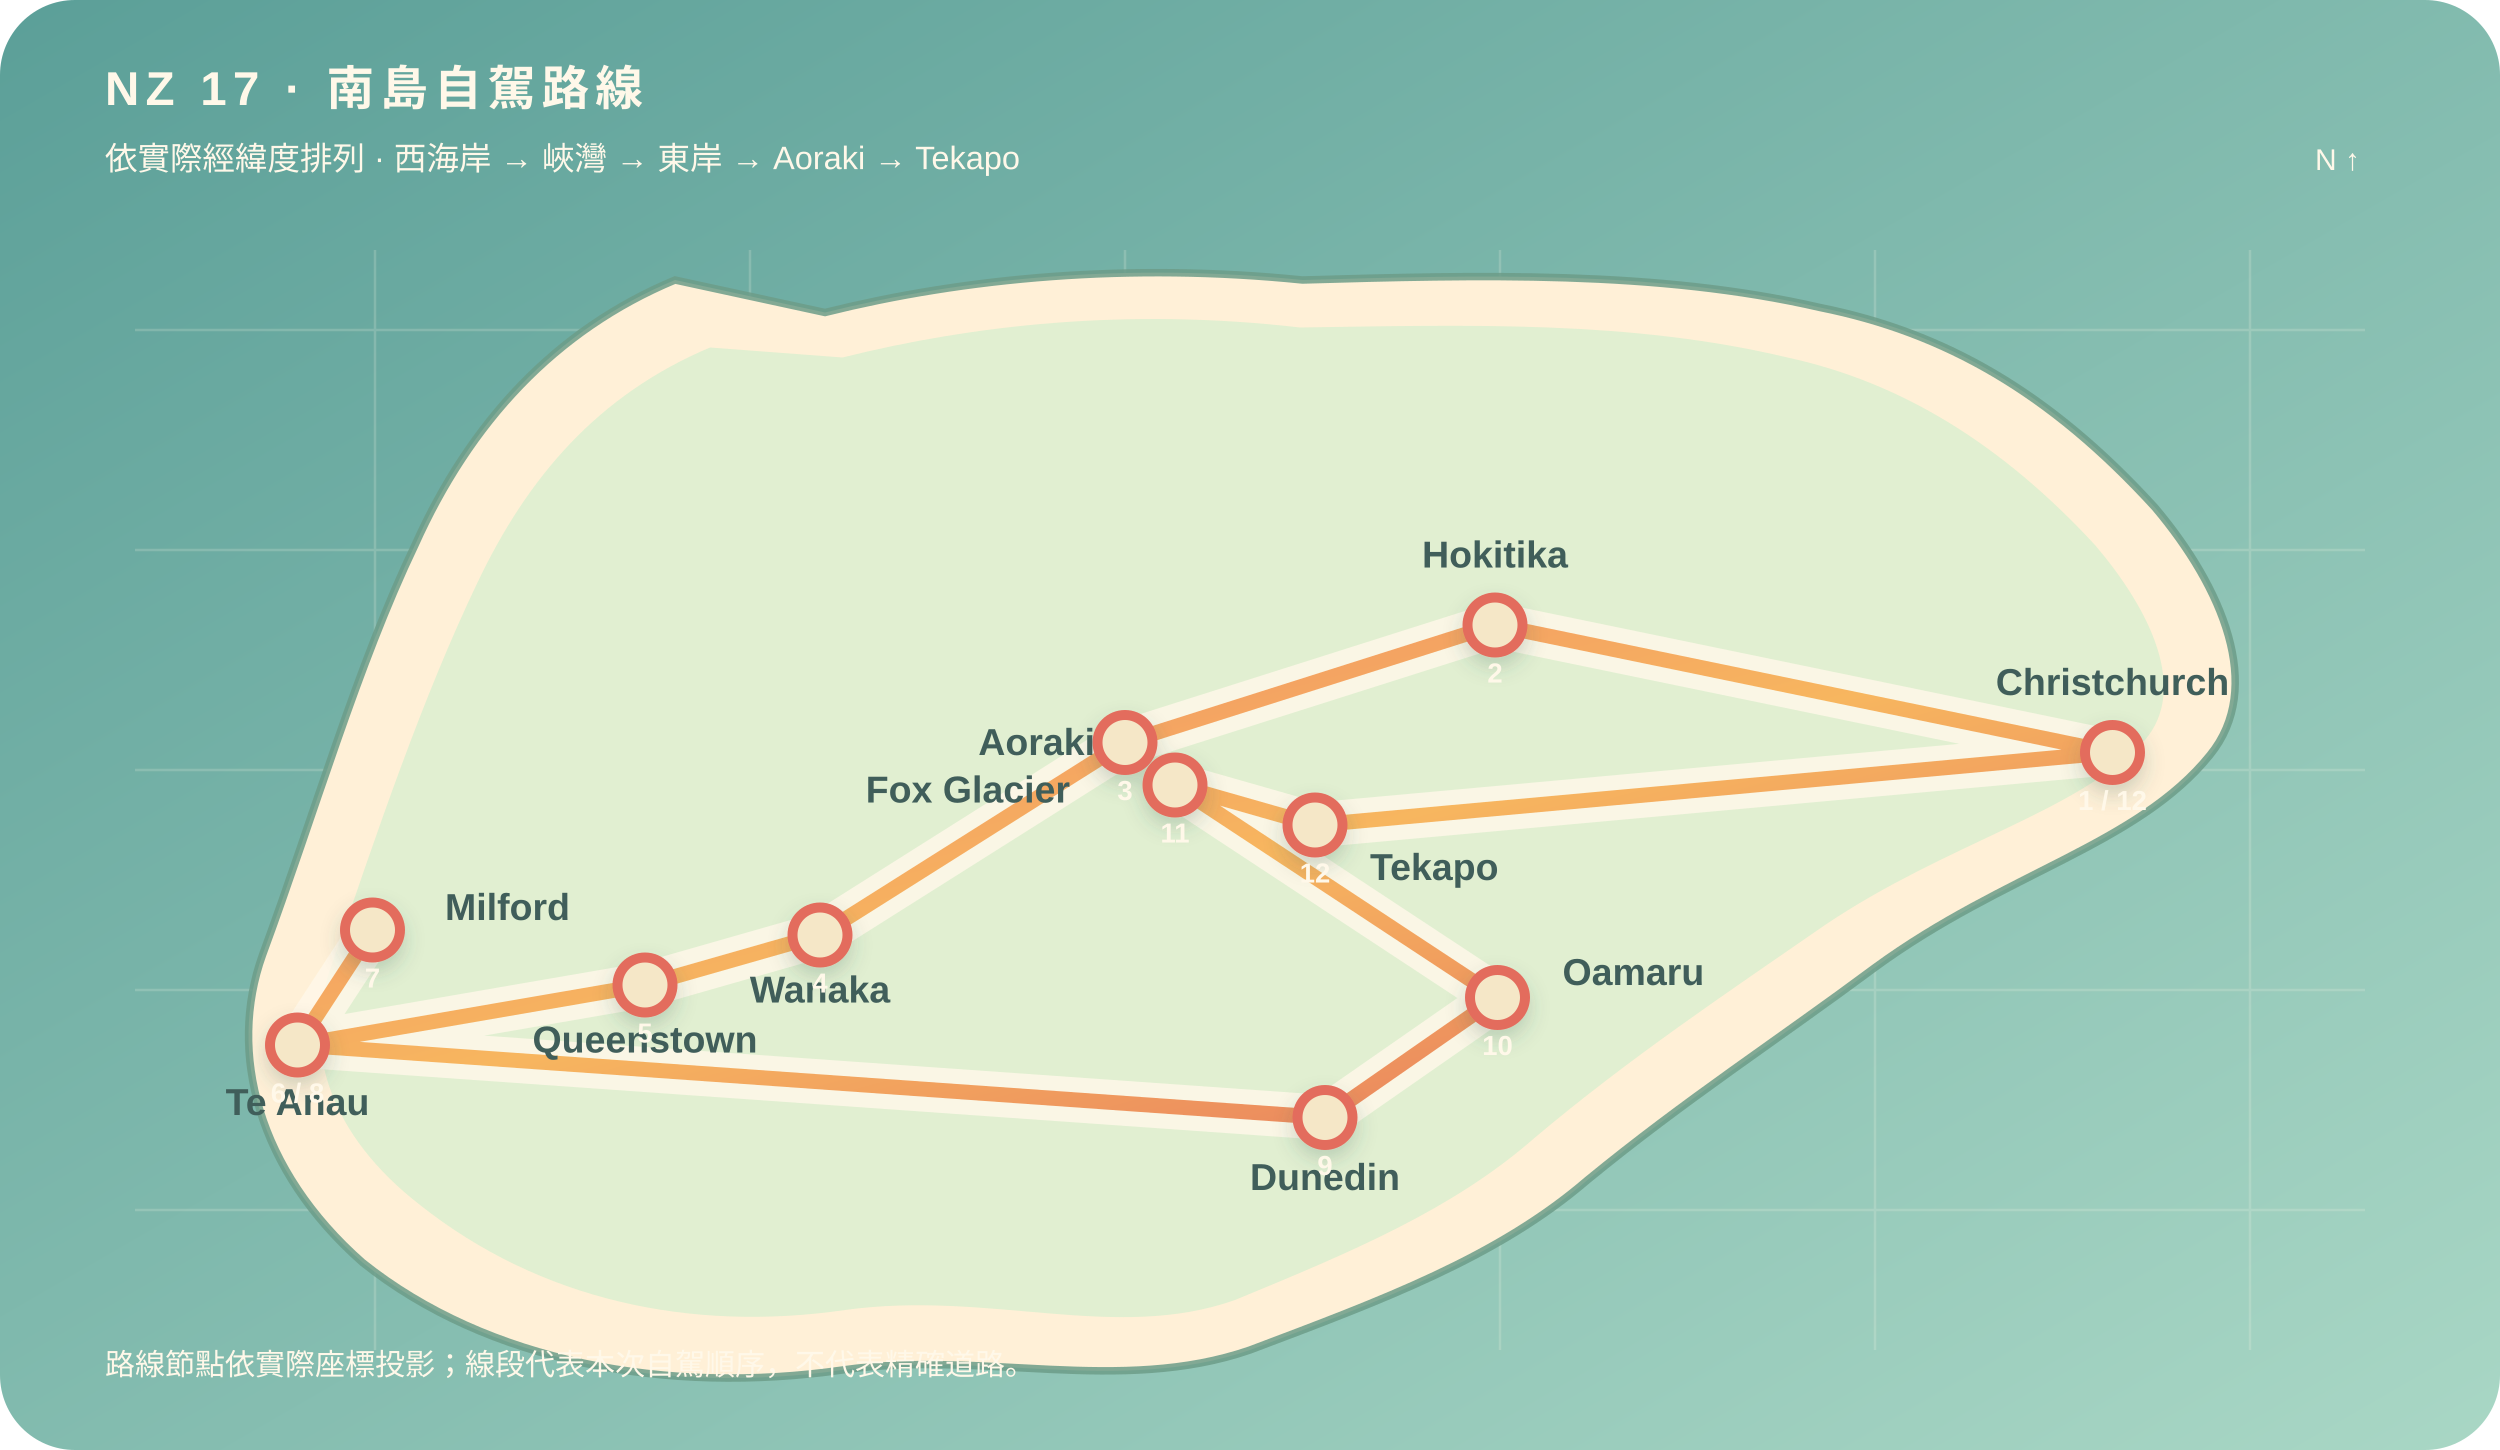
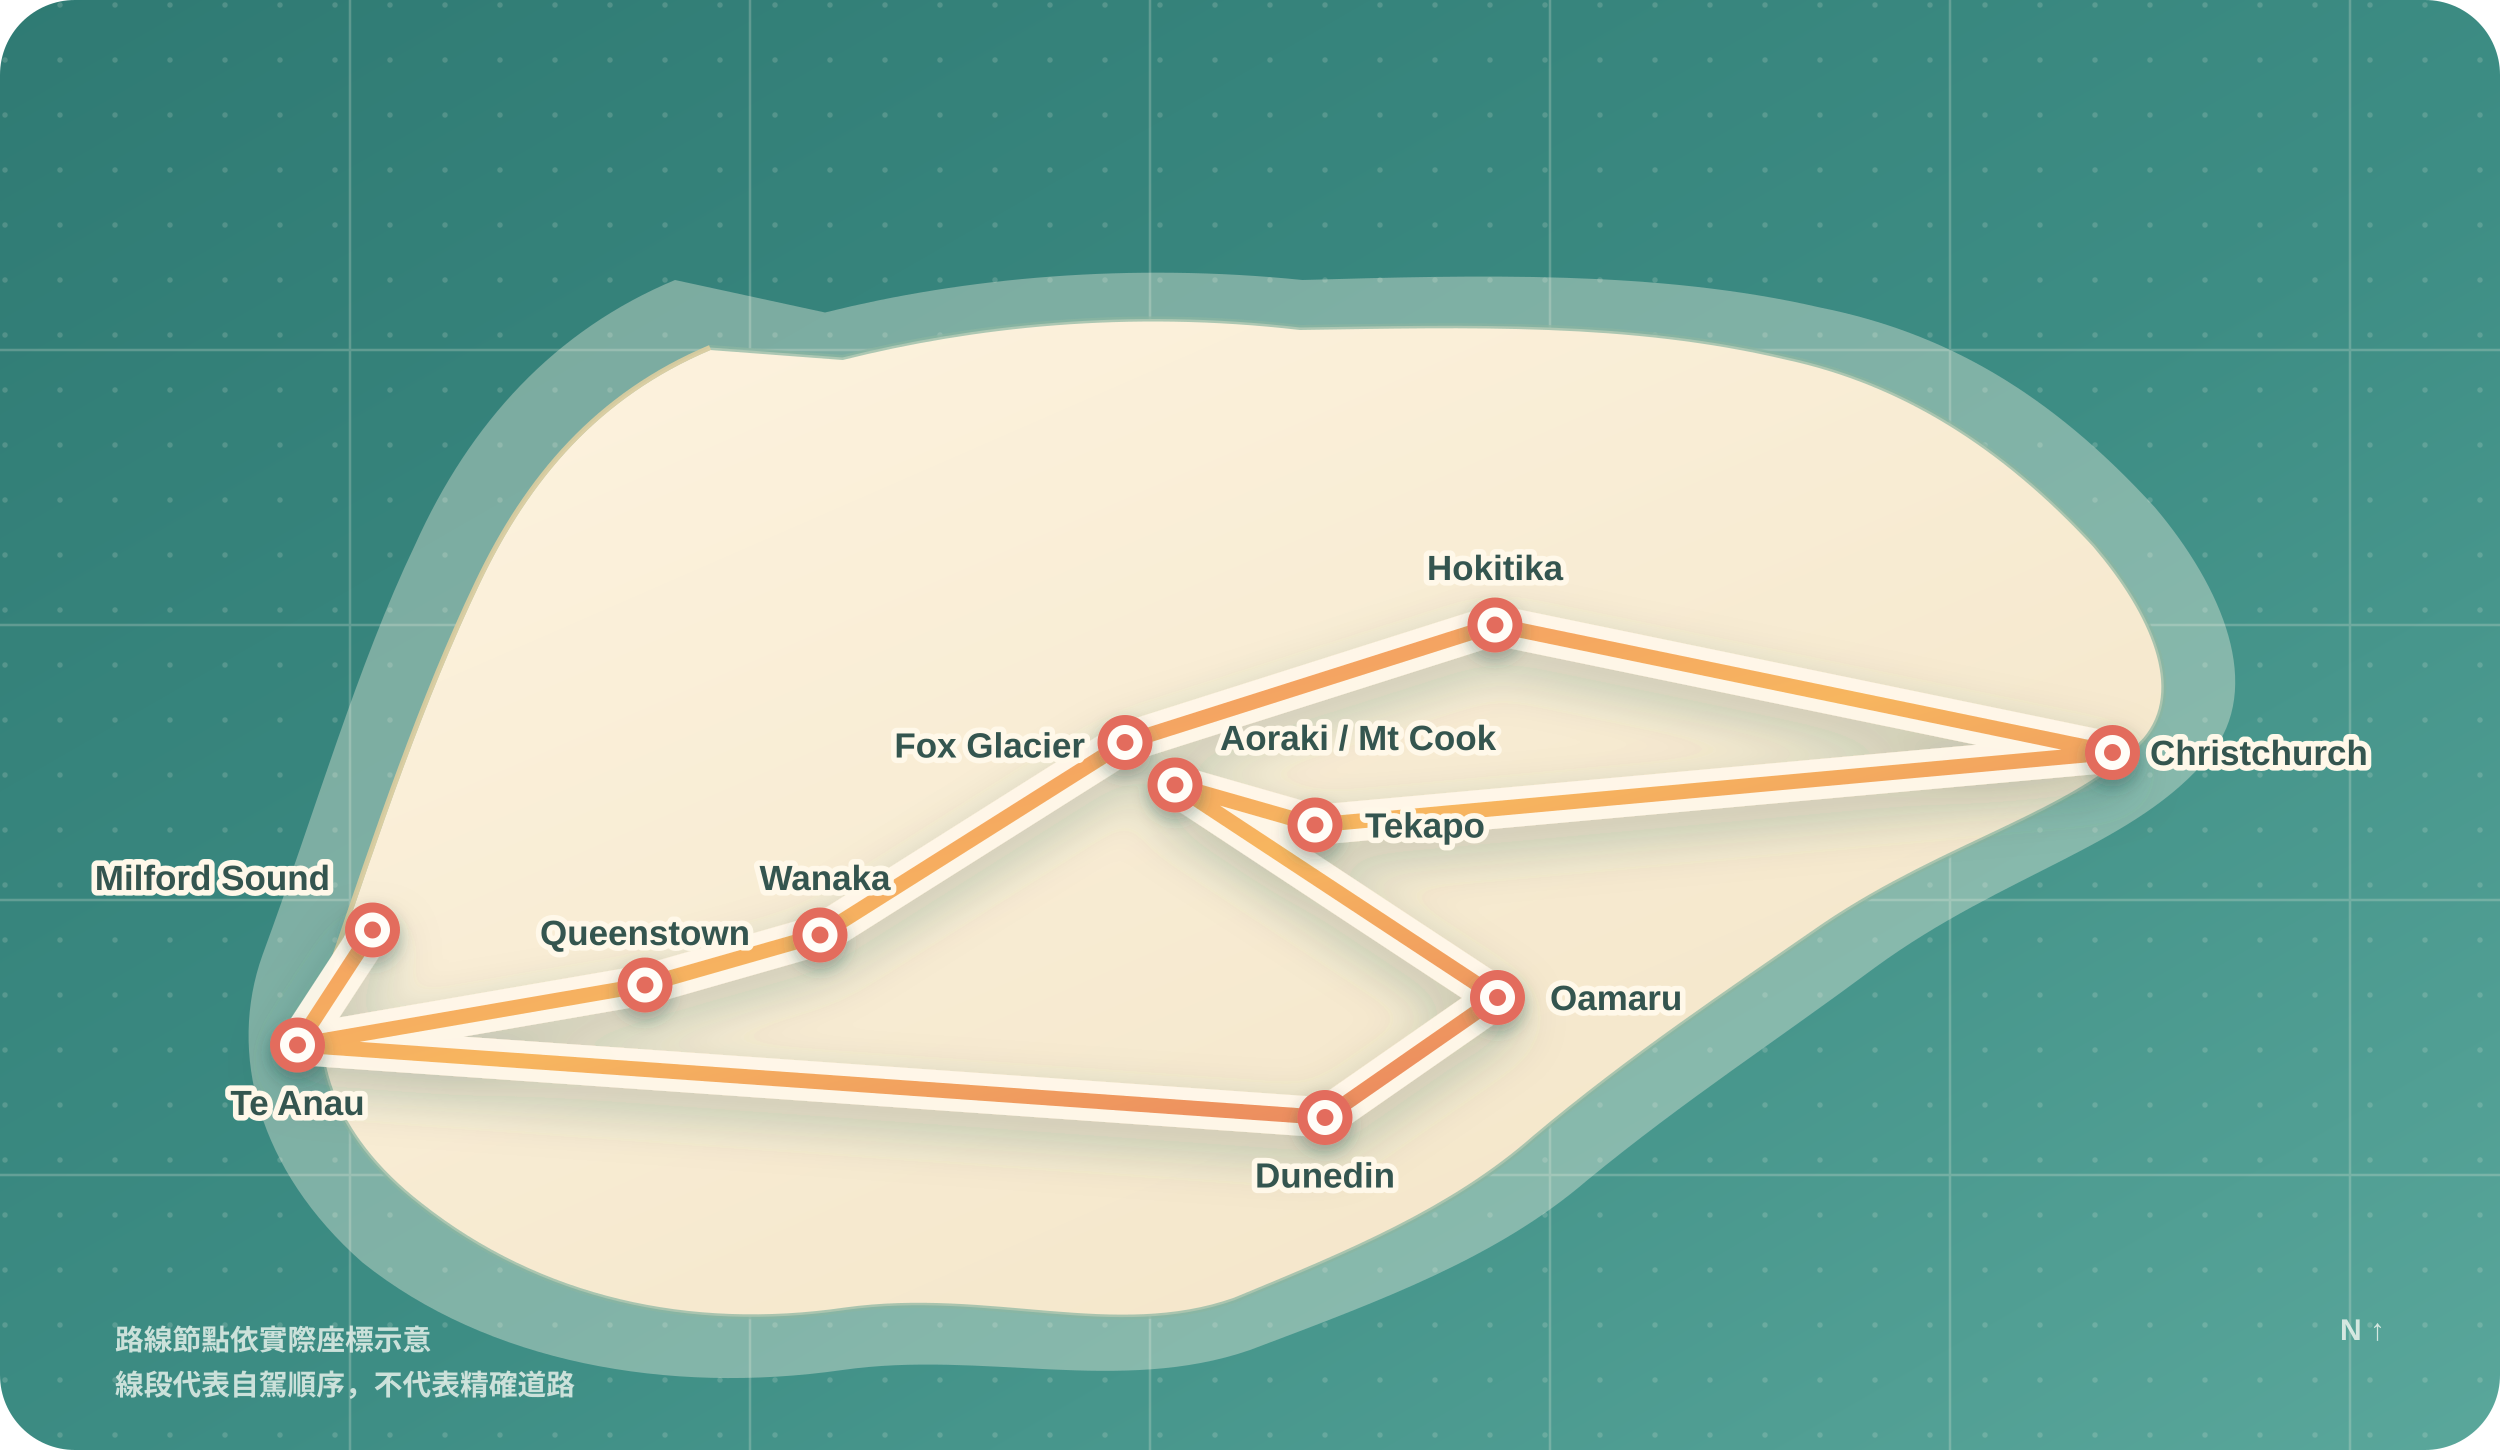
<svg xmlns="http://www.w3.org/2000/svg" viewBox="0 0 1000 580" preserveAspectRatio="xMidYMid meet" role="img" aria-labelledby="title desc">
  <defs>
-     <linearGradient id="night" x1="0" y1="0" x2="1" y2="1">
-       <stop stop-color="#5b9f98" />
-       <stop offset="1" stop-color="#a9d7c5" />
+     <linearGradient id="sea" x1="0" y1="0" x2="1" y2="1">
+       <stop stop-color="#2f7a73" />
+       <stop offset=".55" stop-color="#3d8d84" />
+       <stop offset="1" stop-color="#5aa79b" />
    </linearGradient>
-     <linearGradient id="route" x1="0" y1="0" x2="1" y2="1">
+     <linearGradient id="land" x1="0" y1="0" x2=".8" y2="1">
+       <stop stop-color="#fdf3df" />
+       <stop offset="1" stop-color="#f3e5c8" />
+     </linearGradient>
+     <linearGradient id="glow" x1="0" y1="0" x2="1" y2="1">
      <stop stop-color="#ef8068" />
      <stop offset=".5" stop-color="#f7b65f" />
      <stop offset="1" stop-color="#e36c5d" />
    </linearGradient>
-     <filter id="shadow">
-       <feDropShadow dx="0" dy="4" stdDeviation="4" flood-color="#315f5a" flood-opacity=".22" />
+     <pattern id="grain" width="22" height="22" patternUnits="userSpaceOnUse">
+       <circle cx="2" cy="2" r="1.1" fill="#fff8e9" opacity=".16" />
+     </pattern>
+     <filter id="soft" x="-30%" y="-30%" width="160%" height="160%">
+       <feDropShadow dx="0" dy="8" stdDeviation="10" flood-color="#1d4f4b" flood-opacity=".28" />
+     </filter>
+     <filter id="nodeShadow" x="-120%" y="-120%" width="340%" height="340%">
+       <feDropShadow dx="0" dy="3" stdDeviation="3" flood-color="#20443f" flood-opacity=".35" />
    </filter>
  </defs>
-   <rect width="1000" height="580" rx="30" fill="url(#night)" />
-   <g fill="#fff8e9" font-family="-apple-system,BlinkMacSystemFont,Arial,sans-serif">
-     <text x="42" y="42" font-size="19" font-weight="800" letter-spacing="2.5">NZ 17 · 南島自駕路線</text>
-     <text x="42" y="68" font-size="13">依實際經緯度排列 · 西海岸 → 峽灣 → 東岸 → Aoraki → Tekapo</text>
-     <text x="944" y="68" font-size="12" text-anchor="end">N ↑</text>
+   <rect width="1000" height="580" rx="30" fill="url(#sea)" />
+   <rect width="1000" height="580" rx="30" fill="url(#grain)" />
+   <g opacity=".22" stroke="#fff8e9" stroke-width="1">
+     <path d="M0 140H1000M0 250H1000M0 360H1000M0 470H1000" />
+     <path d="M140 0V580M300 0V580M460 0V580M620 0V580M780 0V580M940 0V580" />
  </g>
-   <g opacity=".18" stroke="#fff8e9" stroke-width="1">
-     <path d="M54 132H946M54 220H946M54 308H946M54 396H946M54 484H946" />
-     <path d="M150 100V540M300 100V540M450 100V540M600 100V540M750 100V540M900 100V540" />
+   <path d="M270 112 C222 132 188 169 166 218 C143 266 126 325 105 382 C91 421 103 468 145 505 C195 545 267 558 337 548 C393 540 448 558 500 540 C553 520 599 503 635 472 C674 440 711 416 750 387 C802 349 855 338 884 302 C906 275 889 235 862 203 C820 157 778 133 728 123 C663 108 591 110 521 112 C452 105 386 111 330 125 Z" fill="#fff8e9" opacity=".35" />
+   <path d="M284 139 C239 158 211 191 191 233 C169 279 151 332 132 388 C121 420 132 454 168 482 C216 520 276 533 338 524 C396 516 446 537 494 520 C540 501 581 484 614 455 C652 423 691 397 730 370 C779 337 831 325 858 296 C875 276 861 245 838 218 C801 178 761 153 715 143 C652 128 588 130 520 131 C451 123 389 130 337 143 Z" fill="url(#land)" stroke="#8bb5a2" stroke-opacity=".7" stroke-width="2" />
+   <path d="M284 139 C239 158 211 191 191 233 C169 279 151 332 132 388" fill="none" stroke="#e6cf9f" stroke-opacity=".8" stroke-width="2" />
+   <g filter="url(#soft)">
+     <polyline points="845,301 598,250 450,297 328,374 258,394 119,418 149,372 119,418 530,447 599,399 470,314 526,330 845,301" fill="none" stroke="#fff8e9" stroke-width="16" stroke-linecap="round" stroke-linejoin="round" opacity=".95" />
+     <polyline points="845,301 598,250 450,297 328,374 258,394 119,418 149,372 119,418 530,447 599,399 470,314 526,330 845,301" fill="none" stroke="url(#glow)" stroke-width="6" stroke-linecap="round" stroke-linejoin="round" />
  </g>
-   <path d="M270 112 C222 132 188 169 166 218 C143 266 126 325 105 382 C91 421 103 468 145 505 C195 545 267 558 337 548 C393 540 448 558 500 540 C553 520 599 503 635 472 C674 440 711 416 750 387 C802 349 855 338 884 302 C906 275 889 235 862 203 C820 157 778 133 728 123 C663 108 591 110 521 112 C452 105 386 111 330 125 Z" fill="#fff0d7" stroke="#6c9c89" stroke-opacity=".85" stroke-width="3" />
-   <path d="M284 139 C239 158 211 191 191 233 C169 279 151 332 132 388 C121 420 132 454 168 482 C216 520 276 533 338 524 C396 516 446 537 494 520 C540 501 581 484 614 455 C652 423 691 397 730 370 C779 337 831 325 858 296 C875 276 861 245 838 218 C801 178 761 153 715 143 C652 128 588 130 520 131 C451 123 389 130 337 143 Z" fill="#dcefcf" opacity=".86" />
-   <polyline points="845,301 598,250 450,297 328,374 258,394 119,418 149,372 119,418 530,447 599,399 470,314 526,330 845,301" fill="none" stroke="#fff8e9" stroke-width="18" stroke-linecap="round" stroke-linejoin="round" opacity=".82" />
-   <polyline points="845,301 598,250 450,297 328,374 258,394 119,418 149,372 119,418 530,447 599,399 470,314 526,330 845,301" fill="none" stroke="url(#route)" stroke-width="6" stroke-linecap="round" stroke-linejoin="round" />
-   <g fill="#f5e7c7" stroke="#e36c5d" stroke-width="4" filter="url(#shadow)">
-     <circle cx="845" cy="301" r="11" />
-     <circle cx="598" cy="250" r="11" />
-     <circle cx="450" cy="297" r="11" />
-     <circle cx="328" cy="374" r="11" />
-     <circle cx="258" cy="394" r="11" />
-     <circle cx="119" cy="418" r="11" />
-     <circle cx="149" cy="372" r="11" />
-     <circle cx="530" cy="447" r="11" />
-     <circle cx="599" cy="399" r="11" />
-     <circle cx="470" cy="314" r="11" />
-     <circle cx="526" cy="330" r="11" />
+   <g fill="#fffdf8" stroke="#e36c5d" stroke-width="4" filter="url(#nodeShadow)">
+     <circle cx="845" cy="301" r="9" />
+     <circle cx="598" cy="250" r="9" />
+     <circle cx="450" cy="297" r="9" />
+     <circle cx="328" cy="374" r="9" />
+     <circle cx="258" cy="394" r="9" />
+     <circle cx="119" cy="418" r="9" />
+     <circle cx="149" cy="372" r="9" />
+     <circle cx="530" cy="447" r="9" />
+     <circle cx="599" cy="399" r="9" />
+     <circle cx="470" cy="314" r="9" />
+     <circle cx="526" cy="330" r="9" />
  </g>
-   <g fill="#405e5a" font-family="-apple-system,BlinkMacSystemFont,Arial,sans-serif" font-size="15" font-weight="800">
-     <text x="845" y="278" text-anchor="middle">Christchurch</text>
-     <text x="598" y="227" text-anchor="middle">Hokitika</text>
-     <text x="428" y="321" text-anchor="end">Fox Glacier</text>
-     <text x="328" y="401" text-anchor="middle">Wanaka</text>
-     <text x="258" y="421" text-anchor="middle">Queenstown</text>
+   <g fill="#e36c5d">
+     <circle cx="845" cy="301" r="3.4" />
+     <circle cx="598" cy="250" r="3.4" />
+     <circle cx="450" cy="297" r="3.4" />
+     <circle cx="328" cy="374" r="3.4" />
+     <circle cx="258" cy="394" r="3.4" />
+     <circle cx="119" cy="418" r="3.4" />
+     <circle cx="149" cy="372" r="3.4" />
+     <circle cx="530" cy="447" r="3.4" />
+     <circle cx="599" cy="399" r="3.4" />
+     <circle cx="470" cy="314" r="3.4" />
+     <circle cx="526" cy="330" r="3.4" />
+   </g>
+   <g fill="#34554f" font-family="-apple-system,BlinkMacSystemFont,'PingFang TC',Arial,sans-serif" font-size="14" font-weight="800" paint-order="stroke" stroke="#fff8e9" stroke-width="4.5" stroke-linejoin="round">
+     <text x="860" y="306">Christchurch</text>
+     <text x="598" y="232" text-anchor="middle">Hokitika</text>
+     <text x="434" y="303" text-anchor="end">Fox Glacier</text>
+     <text x="330" y="356" text-anchor="middle">Wanaka</text>
+     <text x="258" y="378" text-anchor="middle">Queenstown</text>
    <text x="119" y="446" text-anchor="middle">Te Anau</text>
-     <text x="178" y="368" text-anchor="start">Milford</text>
-     <text x="530" y="476" text-anchor="middle">Dunedin</text>
-     <text x="625" y="394" text-anchor="start">Oamaru</text>
-     <text x="438" y="302" text-anchor="end">Aoraki</text>
-     <text x="548" y="352" text-anchor="start">Tekapo</text>
+     <text x="132" y="356" text-anchor="end">Milford Sound</text>
+     <text x="530" y="475" text-anchor="middle">Dunedin</text>
+     <text x="620" y="404">Oamaru</text>
+     <text x="488" y="300">Aoraki / Mt Cook</text>
+     <text x="546" y="335">Tekapo</text>
  </g>
-   <g fill="#fff8e9" font-family="-apple-system,BlinkMacSystemFont,Arial,sans-serif" font-size="11" font-weight="800">
-     <text x="845" y="324" text-anchor="middle">1 / 12</text>
-     <text x="598" y="273" text-anchor="middle">2</text>
-     <text x="450" y="320" text-anchor="middle">3</text>
-     <text x="328" y="397" text-anchor="middle">4</text>
-     <text x="258" y="417" text-anchor="middle">5</text>
-     <text x="119" y="441" text-anchor="middle">6 / 8</text>
-     <text x="149" y="395" text-anchor="middle">7</text>
-     <text x="530" y="470" text-anchor="middle">9</text>
-     <text x="599" y="422" text-anchor="middle">10</text>
-     <text x="470" y="337" text-anchor="middle">11</text>
-     <text x="526" y="353" text-anchor="middle">12</text>
+   <g font-family="-apple-system,BlinkMacSystemFont,'PingFang TC',Arial,sans-serif" font-size="11.5" font-weight="600" fill="#f4f8f2" opacity=".78">
+     <text x="46" y="540">路線節點依實際座標示意</text>
+     <text x="46" y="558">線段代表自駕順序，不代表精確道路</text>
  </g>
-   <text x="42" y="550" fill="#fff8e9" font-family="-apple-system,BlinkMacSystemFont,Arial,sans-serif" font-size="12">路線節點依實際座標投影；線段代表本次自駕順序，不代表精確道路。</text>
+   <g font-family="-apple-system,BlinkMacSystemFont,Arial,sans-serif" font-size="12" font-weight="800" fill="#f4f8f2" opacity=".8">
+     <text x="954" y="536" text-anchor="end">N ↑</text>
+   </g>
</svg>
